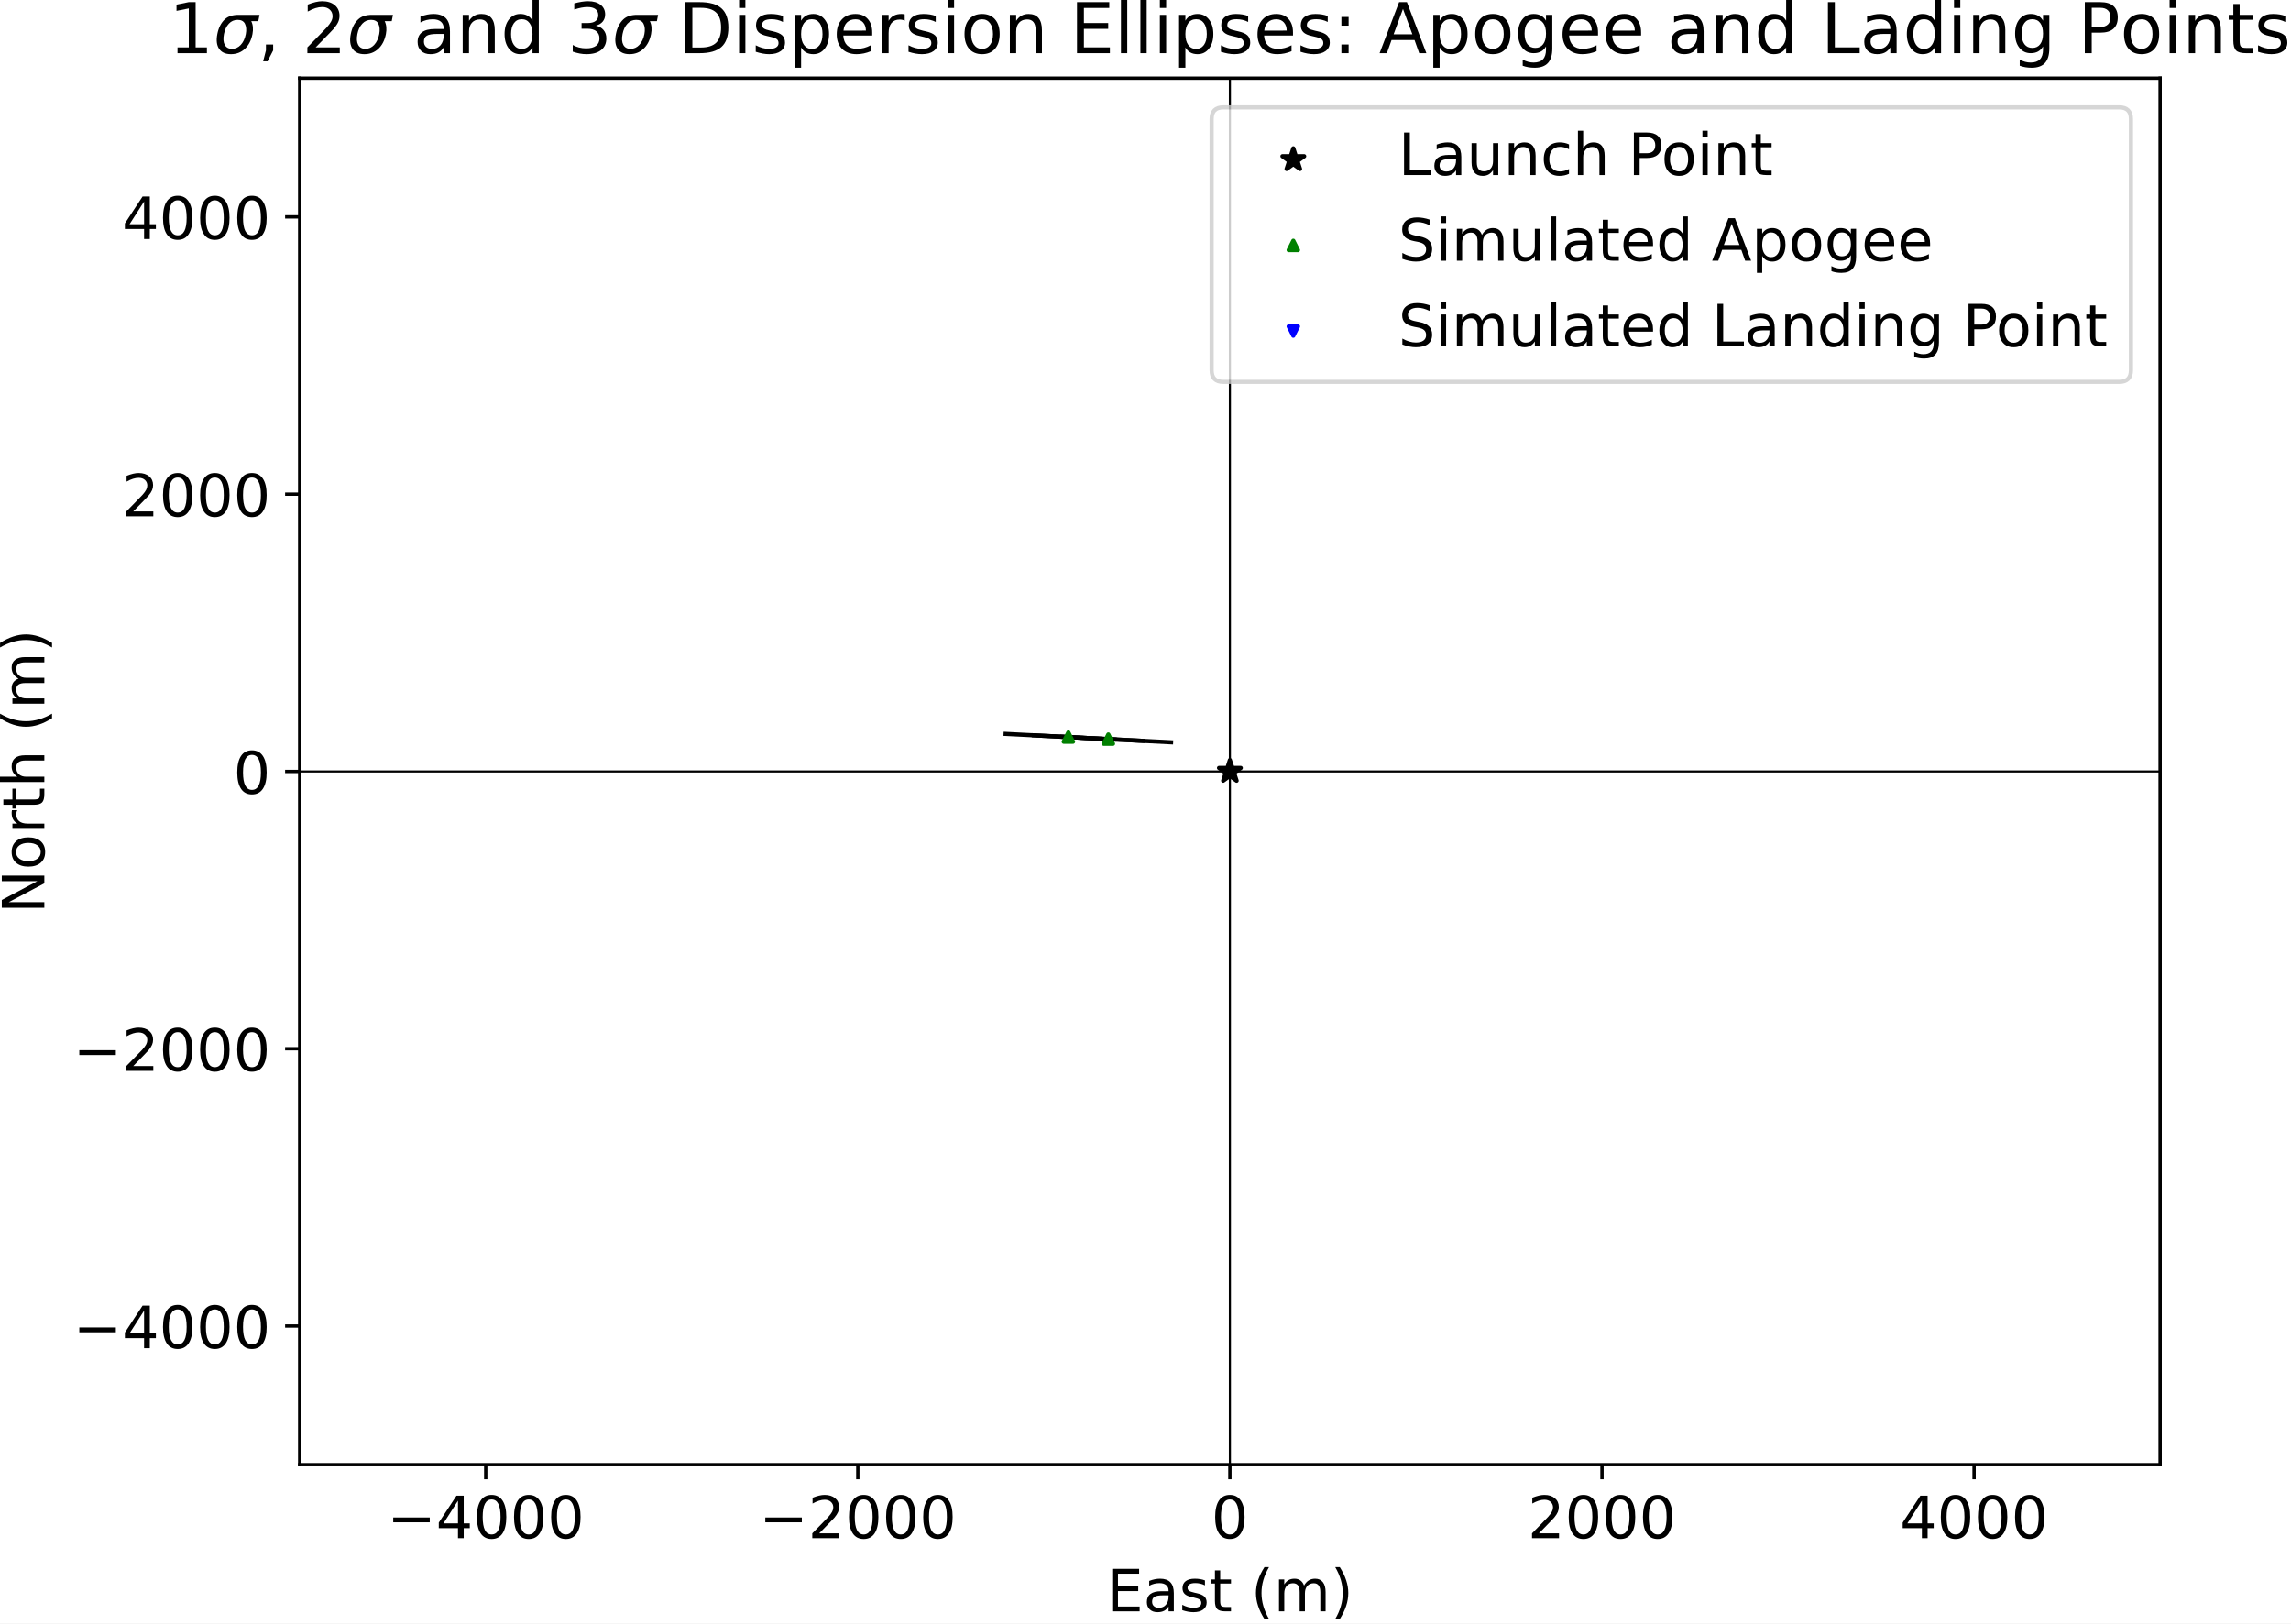
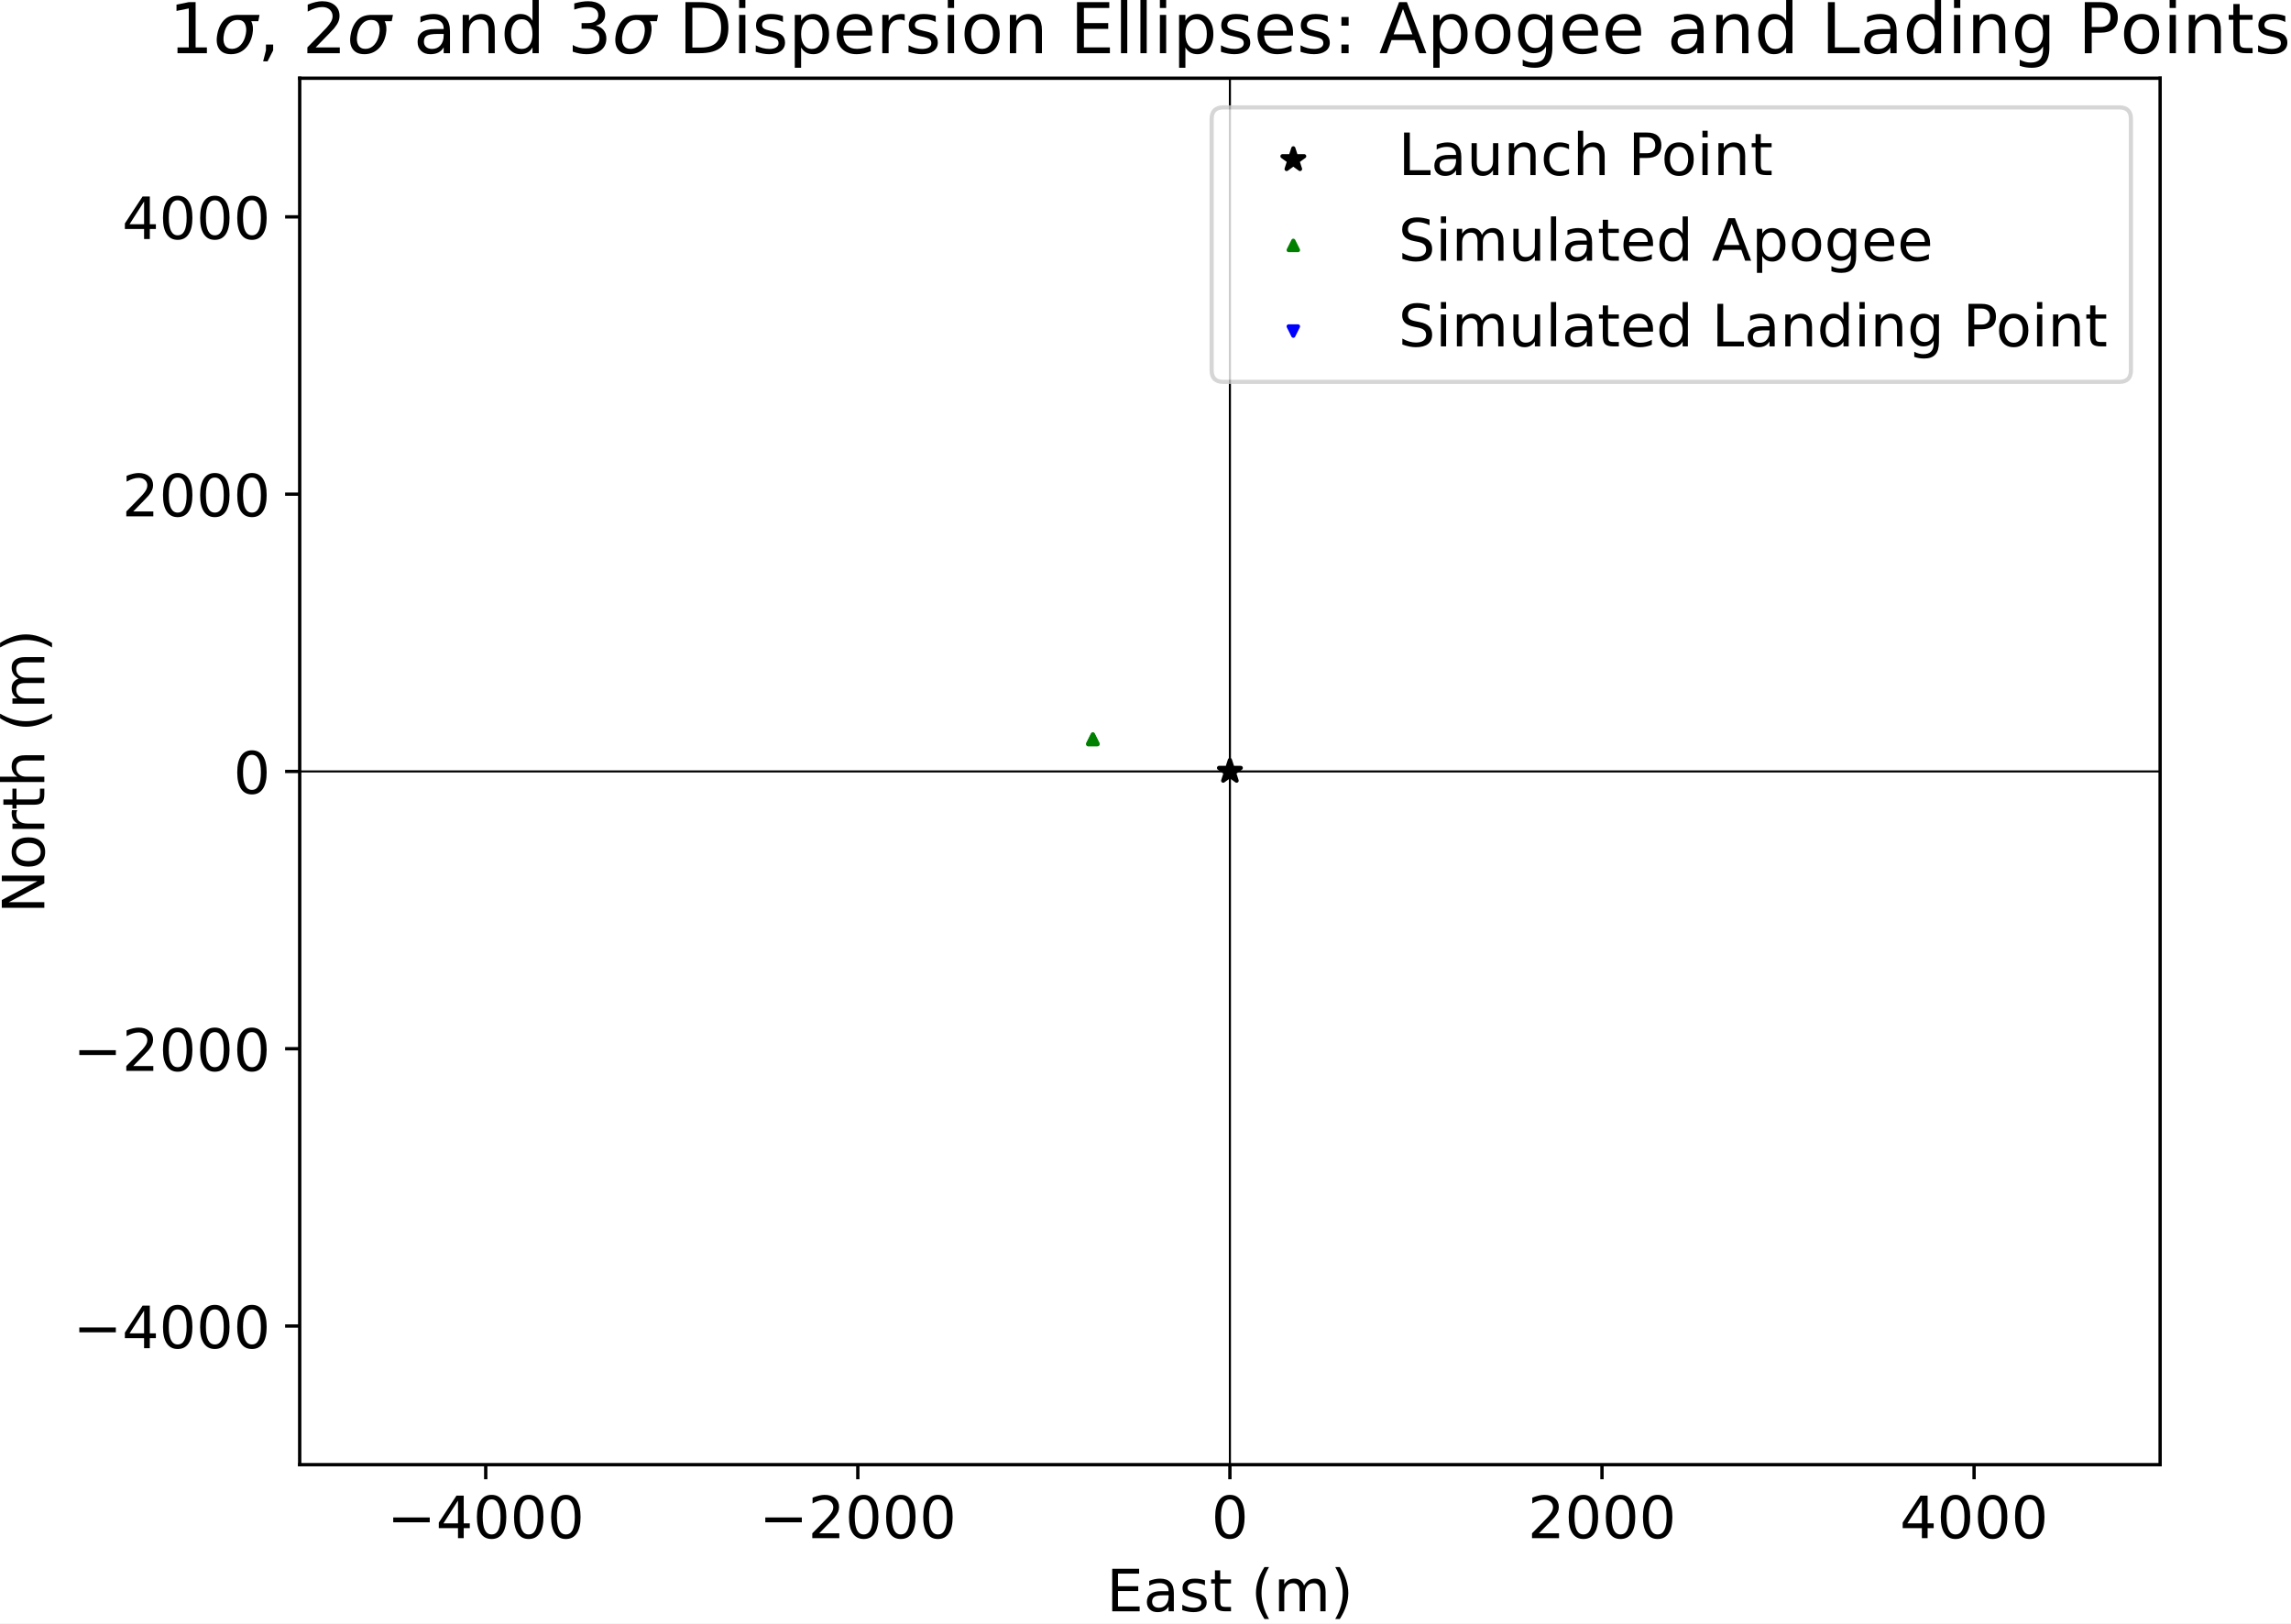
<svg xmlns="http://www.w3.org/2000/svg" xmlns:xlink="http://www.w3.org/1999/xlink" width="549.715pt" height="389.507pt" viewBox="0 0 549.715 389.507" version="1.1">
  <defs>
    <style type="text/css">*{stroke-linejoin: round; stroke-linecap: butt}</style>
  </defs>
  <g id="figure_1">
    <g id="patch_1">
      <path d="M 0 389.507  L 549.715 389.507  L 549.715 0  L 0 0  z " style="fill: #ffffff" />
    </g>
    <g id="axes_1">
      <g id="patch_2">
        <path d="M 71.911 351.408  L 518.311 351.408  L 518.311 18.768  L 71.911 18.768  z " style="fill: #ffffff" />
      </g>
      <g id="patch_3">
-         <path d="M 885.578 -58.067  C 873.865 -52.751 862.632 -47.653 854.35 -43.895  C 846.068 -40.136 841.415 -38.024 841.415 -38.024  C 841.415 -38.024 846.068 -40.136 854.35 -43.895  C 862.632 -47.653 873.865 -52.751 885.578 -58.067  C 897.29 -63.382 908.524 -68.48 916.805 -72.239  C 925.087 -75.997 929.74 -78.109 929.74 -78.109  C 929.74 -78.109 925.087 -75.997 916.805 -72.239  C 908.524 -68.48 897.29 -63.382 885.578 -58.067  z " clip-path="url(#p5a6b706ead)" style="fill: #0000ff; fill-opacity: 0.2; stroke: #000000; stroke-linejoin: miter" />
+         <path d="M 888.972 -57.546  C 887.61 -56.912 886.304 -56.304 885.341 -55.856  C 884.378 -55.407 883.837 -55.156 883.837 -55.156  C 883.837 -55.156 884.378 -55.407 885.341 -55.856  C 886.304 -56.304 887.61 -56.912 888.972 -57.546  C 890.334 -58.18 891.641 -58.789 892.604 -59.237  C 893.567 -59.685 894.108 -59.937 894.108 -59.937  C 894.108 -59.937 893.567 -59.685 892.604 -59.237  C 891.641 -58.789 890.334 -58.18 888.972 -57.546  z " clip-path="url(#p9c986aefa8)" style="fill: #0000ff; fill-opacity: 0.2; stroke: #000000; stroke-linejoin: miter" />
      </g>
      <g id="patch_4">
-         <path d="M 885.578 -58.067  C 862.153 -47.436 839.686 -37.24 823.122 -29.723  C 806.559 -22.206 797.252 -17.982 797.252 -17.982  C 797.252 -17.982 806.559 -22.206 823.122 -29.723  C 839.686 -37.24 862.153 -47.436 885.578 -58.067  C 909.002 -68.697 931.47 -78.894 948.033 -86.41  C 964.596 -93.927 973.903 -98.151 973.903 -98.151  C 973.903 -98.151 964.596 -93.927 948.033 -86.41  C 931.47 -78.894 909.002 -68.697 885.578 -58.067  z " clip-path="url(#p5a6b706ead)" style="fill: #0000ff; fill-opacity: 0.2; stroke: #000000; stroke-linejoin: miter" />
+         <path d="M 888.972 -57.546  C 886.248 -56.278 883.635 -55.062 881.709 -54.165  C 879.783 -53.269 878.701 -52.765 878.701 -52.765  C 878.701 -52.765 879.783 -53.269 881.709 -54.165  C 883.635 -55.062 886.248 -56.278 888.972 -57.546  C 891.696 -58.814 894.309 -60.031 896.235 -60.927  C 898.161 -61.824 899.243 -62.328 899.243 -62.328  C 899.243 -62.328 898.161 -61.824 896.235 -60.927  C 894.309 -60.031 891.696 -58.814 888.972 -57.546  z " clip-path="url(#p9c986aefa8)" style="fill: #0000ff; fill-opacity: 0.2; stroke: #000000; stroke-linejoin: miter" />
      </g>
      <g id="patch_5">
-         <path d="M 885.578 -58.067  C 850.441 -42.121 816.74 -26.826 791.894 -15.551  C 767.049 -4.275 753.09 2.06 753.09 2.06  C 753.09 2.06 767.049 -4.275 791.894 -15.551  C 816.74 -26.826 850.441 -42.121 885.578 -58.067  C 920.714 -74.012 954.416 -89.307 979.261 -100.582  C 1004.106 -111.858 1018.065 -118.193 1018.065 -118.193  C 1018.065 -118.193 1004.106 -111.858 979.261 -100.582  C 954.416 -89.307 920.714 -74.012 885.578 -58.067  z " clip-path="url(#p5a6b706ead)" style="fill: #0000ff; fill-opacity: 0.2; stroke: #000000; stroke-linejoin: miter" />
+         <path d="M 888.972 -57.546  C 884.886 -55.644 880.967 -53.82 878.078 -52.475  C 875.189 -51.13 873.565 -50.374 873.565 -50.374  C 873.565 -50.374 875.189 -51.13 878.078 -52.475  C 880.967 -53.82 884.886 -55.644 888.972 -57.546  C 893.058 -59.449 896.977 -61.273 899.866 -62.618  C 902.756 -63.963 904.379 -64.719 904.379 -64.719  C 904.379 -64.719 902.756 -63.963 899.866 -62.618  C 896.977 -61.273 893.058 -59.449 888.972 -57.546  z " clip-path="url(#p9c986aefa8)" style="fill: #0000ff; fill-opacity: 0.2; stroke: #000000; stroke-linejoin: miter" />
      </g>
      <g id="patch_6">
-         <path d="M 261.148 177.081  C 259.35 176.99 257.625 176.902 256.353 176.838  C 255.081 176.773 254.366 176.737 254.366 176.737  C 254.366 176.737 255.081 176.773 256.353 176.838  C 257.625 176.902 259.35 176.99 261.148 177.081  C 262.947 177.172 264.672 177.26 265.944 177.324  C 267.215 177.389 267.93 177.425 267.93 177.425  C 267.93 177.425 267.215 177.389 265.944 177.324  C 264.672 177.26 262.947 177.172 261.148 177.081  z " clip-path="url(#p5a6b706ead)" style="fill: #00ff00; fill-opacity: 0.2; stroke: #000000; stroke-linejoin: miter" />
+         <path d="M 0 -1  z " clip-path="url(#p9c986aefa8)" style="fill: #00ff00; fill-opacity: 0.2; stroke: #000000; stroke-linejoin: miter" />
      </g>
      <g id="patch_7">
-         <path d="M 261.148 177.081  C 257.551 176.899 254.101 176.724 251.557 176.595  C 249.014 176.466 247.585 176.393 247.585 176.393  C 247.585 176.393 249.014 176.466 251.557 176.595  C 254.101 176.724 257.551 176.899 261.148 177.081  C 264.745 177.263 268.196 177.438 270.739 177.567  C 273.283 177.696 274.712 177.769 274.712 177.769  C 274.712 177.769 273.283 177.696 270.739 177.567  C 268.196 177.438 264.745 177.263 261.148 177.081  z " clip-path="url(#p5a6b706ead)" style="fill: #00ff00; fill-opacity: 0.2; stroke: #000000; stroke-linejoin: miter" />
+         <path d="M 0 -1  z " clip-path="url(#p9c986aefa8)" style="fill: #00ff00; fill-opacity: 0.2; stroke: #000000; stroke-linejoin: miter" />
      </g>
      <g id="patch_8">
-         <path d="M 261.148 177.081  C 255.753 176.807 250.577 176.545 246.762 176.351  C 242.947 176.158 240.803 176.049 240.803 176.049  C 240.803 176.049 242.947 176.158 246.762 176.351  C 250.577 176.545 255.753 176.807 261.148 177.081  C 266.544 177.354 271.719 177.617 275.535 177.81  C 279.35 178.004 281.494 178.112 281.494 178.112  C 281.494 178.112 279.35 178.004 275.535 177.81  C 271.719 177.617 266.544 177.354 261.148 177.081  z " clip-path="url(#p5a6b706ead)" style="fill: #00ff00; fill-opacity: 0.2; stroke: #000000; stroke-linejoin: miter" />
+         <path d="M 0 -1  z " clip-path="url(#p9c986aefa8)" style="fill: #00ff00; fill-opacity: 0.2; stroke: #000000; stroke-linejoin: miter" />
      </g>
      <g id="PathCollection_1">
        <defs>
-           <path id="m95b5b8207c" d="M 0 -2.739  L -0.615 -0.846  L -2.605 -0.846  L -0.995 0.323  L -1.61 2.216  L -0 1.046  L 1.61 2.216  L 0.995 0.323  L 2.605 -0.846  L 0.615 -0.846  z " style="stroke: #000000" />
+           <path id="m94e072973d" d="M 0 -2.739  L -0.615 -0.846  L -2.605 -0.846  L -0.995 0.323  L -1.61 2.216  L -0 1.046  L 1.61 2.216  L 0.995 0.323  L 2.605 -0.846  L 0.615 -0.846  z " style="stroke: #000000" />
        </defs>
-         <g clip-path="url(#p5a6b706ead)">
-           <use xlink:href="#m95b5b8207c" x="295.111" y="185.088" style="stroke: #000000" />
+         <g clip-path="url(#p9c986aefa8)">
+           <use xlink:href="#m94e072973d" x="295.111" y="185.088" style="stroke: #000000" />
        </g>
      </g>
      <g id="PathCollection_2">
        <defs>
-           <path id="m662e55d5c6" d="M 0 -1.118  L -1.118 1.118  L 1.118 1.118  z " style="stroke: #008000" />
+           <path id="m17cff5692c" d="M 0 -1.118  L -1.118 1.118  L 1.118 1.118  z " style="stroke: #008000" />
        </defs>
-         <g clip-path="url(#p5a6b706ead)">
-           <use xlink:href="#m662e55d5c6" x="256.353" y="176.838" style="fill: #008000; stroke: #008000" />
-           <use xlink:href="#m662e55d5c6" x="265.944" y="177.324" style="fill: #008000; stroke: #008000" />
+         <g clip-path="url(#p9c986aefa8)">
+           <use xlink:href="#m17cff5692c" x="262.227" y="177.297" style="fill: #008000; stroke: #008000" />
+           <use xlink:href="#m17cff5692c" x="262.224" y="177.454" style="fill: #008000; stroke: #008000" />
        </g>
      </g>
      <g id="PathCollection_3">
        <defs>
-           <path id="m535698ed3b" d="M -0 1.118  L 1.118 -1.118  L -1.118 -1.118  z " style="stroke: #0000ff" />
+           <path id="mdba42385cf" d="M -0 1.118  L 1.118 -1.118  L -1.118 -1.118  z " style="stroke: #0000ff" />
        </defs>
-         <g clip-path="url(#p5a6b706ead)" />
+         <g clip-path="url(#p9c986aefa8)" />
      </g>
      <g id="matplotlib.axis_1">
        <g id="xtick_1">
          <g id="line2d_1">
            <defs>
-               <path id="m78800611db" d="M 0 0  L 0 3.5  " style="stroke: #000000; stroke-width: 0.8" />
-             </defs>
-             <g>
-               <use xlink:href="#m78800611db" x="116.551" y="351.408" style="stroke: #000000; stroke-width: 0.8" />
+               <path id="me09df2a23f" d="M 0 0  L 0 3.5  " style="stroke: #000000; stroke-width: 0.8" />
+             </defs>
+             <g>
+               <use xlink:href="#me09df2a23f" x="116.551" y="351.408" style="stroke: #000000; stroke-width: 0.8" />
            </g>
          </g>
          <g id="text_1">
            <g transform="translate(92.87016 369.0458) scale(0.14 -0.14)">
              <defs>
                <path id="DejaVuSans-2212" d="M 678 2272  L 4684 2272  L 4684 1741  L 678 1741  L 678 2272  z " transform="scale(0.015625)" />
                <path id="DejaVuSans-34" d="M 2419 4116  L 825 1625  L 2419 1625  L 2419 4116  z M 2253 4666  L 3047 4666  L 3047 1625  L 3713 1625  L 3713 1100  L 3047 1100  L 3047 0  L 2419 0  L 2419 1100  L 313 1100  L 313 1709  L 2253 4666  z " transform="scale(0.015625)" />
                <path id="DejaVuSans-30" d="M 2034 4250  Q 1547 4250 1301 3770  Q 1056 3291 1056 2328  Q 1056 1369 1301 889  Q 1547 409 2034 409  Q 2525 409 2770 889  Q 3016 1369 3016 2328  Q 3016 3291 2770 3770  Q 2525 4250 2034 4250  z M 2034 4750  Q 2819 4750 3233 4129  Q 3647 3509 3647 2328  Q 3647 1150 3233 529  Q 2819 -91 2034 -91  Q 1250 -91 836 529  Q 422 1150 422 2328  Q 422 3509 836 4129  Q 1250 4750 2034 4750  z " transform="scale(0.015625)" />
              </defs>
              <use xlink:href="#DejaVuSans-2212" />
              <use xlink:href="#DejaVuSans-34" x="83.789" />
              <use xlink:href="#DejaVuSans-30" x="147.412" />
              <use xlink:href="#DejaVuSans-30" x="211.035" />
              <use xlink:href="#DejaVuSans-30" x="274.658" />
            </g>
          </g>
        </g>
        <g id="xtick_2">
          <g id="line2d_2">
            <g>
-               <use xlink:href="#m78800611db" x="205.831" y="351.408" style="stroke: #000000; stroke-width: 0.8" />
+               <use xlink:href="#me09df2a23f" x="205.831" y="351.408" style="stroke: #000000; stroke-width: 0.8" />
            </g>
          </g>
          <g id="text_2">
            <g transform="translate(182.1502 369.0458) scale(0.14 -0.14)">
              <defs>
                <path id="DejaVuSans-32" d="M 1228 531  L 3431 531  L 3431 0  L 469 0  L 469 531  Q 828 903 1448 1529  Q 2069 2156 2228 2338  Q 2531 2678 2651 2914  Q 2772 3150 2772 3378  Q 2772 3750 2511 3984  Q 2250 4219 1831 4219  Q 1534 4219 1204 4116  Q 875 4013 500 3803  L 500 4441  Q 881 4594 1212 4672  Q 1544 4750 1819 4750  Q 2544 4750 2975 4387  Q 3406 4025 3406 3419  Q 3406 3131 3298 2873  Q 3191 2616 2906 2266  Q 2828 2175 2409 1742  Q 1991 1309 1228 531  z " transform="scale(0.015625)" />
              </defs>
              <use xlink:href="#DejaVuSans-2212" />
              <use xlink:href="#DejaVuSans-32" x="83.789" />
              <use xlink:href="#DejaVuSans-30" x="147.412" />
              <use xlink:href="#DejaVuSans-30" x="211.035" />
              <use xlink:href="#DejaVuSans-30" x="274.658" />
            </g>
          </g>
        </g>
        <g id="xtick_3">
          <g id="line2d_3">
            <g>
-               <use xlink:href="#m78800611db" x="295.111" y="351.408" style="stroke: #000000; stroke-width: 0.8" />
+               <use xlink:href="#me09df2a23f" x="295.111" y="351.408" style="stroke: #000000; stroke-width: 0.8" />
            </g>
          </g>
          <g id="text_3">
            <g transform="translate(290.6572 369.0458) scale(0.14 -0.14)">
              <use xlink:href="#DejaVuSans-30" />
            </g>
          </g>
        </g>
        <g id="xtick_4">
          <g id="line2d_4">
            <g>
-               <use xlink:href="#m78800611db" x="384.391" y="351.408" style="stroke: #000000; stroke-width: 0.8" />
+               <use xlink:href="#me09df2a23f" x="384.391" y="351.408" style="stroke: #000000; stroke-width: 0.8" />
            </g>
          </g>
          <g id="text_4">
            <g transform="translate(366.5759 369.0458) scale(0.14 -0.14)">
              <use xlink:href="#DejaVuSans-32" />
              <use xlink:href="#DejaVuSans-30" x="63.623" />
              <use xlink:href="#DejaVuSans-30" x="127.246" />
              <use xlink:href="#DejaVuSans-30" x="190.869" />
            </g>
          </g>
        </g>
        <g id="xtick_5">
          <g id="line2d_5">
            <g>
-               <use xlink:href="#m78800611db" x="473.671" y="351.408" style="stroke: #000000; stroke-width: 0.8" />
+               <use xlink:href="#me09df2a23f" x="473.671" y="351.408" style="stroke: #000000; stroke-width: 0.8" />
            </g>
          </g>
          <g id="text_5">
            <g transform="translate(455.8559 369.0458) scale(0.14 -0.14)">
              <use xlink:href="#DejaVuSans-34" />
              <use xlink:href="#DejaVuSans-30" x="63.623" />
              <use xlink:href="#DejaVuSans-30" x="127.246" />
              <use xlink:href="#DejaVuSans-30" x="190.869" />
            </g>
          </g>
        </g>
        <g id="text_6">
          <g transform="translate(265.502 386.5952) scale(0.14 -0.14)">
            <defs>
              <path id="DejaVuSans-45" d="M 628 4666  L 3578 4666  L 3578 4134  L 1259 4134  L 1259 2753  L 3481 2753  L 3481 2222  L 1259 2222  L 1259 531  L 3634 531  L 3634 0  L 628 0  L 628 4666  z " transform="scale(0.015625)" />
              <path id="DejaVuSans-61" d="M 2194 1759  Q 1497 1759 1228 1600  Q 959 1441 959 1056  Q 959 750 1161 570  Q 1363 391 1709 391  Q 2188 391 2477 730  Q 2766 1069 2766 1631  L 2766 1759  L 2194 1759  z M 3341 1997  L 3341 0  L 2766 0  L 2766 531  Q 2569 213 2275 61  Q 1981 -91 1556 -91  Q 1019 -91 701 211  Q 384 513 384 1019  Q 384 1609 779 1909  Q 1175 2209 1959 2209  L 2766 2209  L 2766 2266  Q 2766 2663 2505 2880  Q 2244 3097 1772 3097  Q 1472 3097 1187 3025  Q 903 2953 641 2809  L 641 3341  Q 956 3463 1253 3523  Q 1550 3584 1831 3584  Q 2591 3584 2966 3190  Q 3341 2797 3341 1997  z " transform="scale(0.015625)" />
              <path id="DejaVuSans-73" d="M 2834 3397  L 2834 2853  Q 2591 2978 2328 3040  Q 2066 3103 1784 3103  Q 1356 3103 1142 2972  Q 928 2841 928 2578  Q 928 2378 1081 2264  Q 1234 2150 1697 2047  L 1894 2003  Q 2506 1872 2764 1633  Q 3022 1394 3022 966  Q 3022 478 2636 193  Q 2250 -91 1575 -91  Q 1294 -91 989 -36  Q 684 19 347 128  L 347 722  Q 666 556 975 473  Q 1284 391 1588 391  Q 1994 391 2212 530  Q 2431 669 2431 922  Q 2431 1156 2273 1281  Q 2116 1406 1581 1522  L 1381 1569  Q 847 1681 609 1914  Q 372 2147 372 2553  Q 372 3047 722 3315  Q 1072 3584 1716 3584  Q 2034 3584 2315 3537  Q 2597 3491 2834 3397  z " transform="scale(0.015625)" />
              <path id="DejaVuSans-74" d="M 1172 4494  L 1172 3500  L 2356 3500  L 2356 3053  L 1172 3053  L 1172 1153  Q 1172 725 1289 603  Q 1406 481 1766 481  L 2356 481  L 2356 0  L 1766 0  Q 1100 0 847 248  Q 594 497 594 1153  L 594 3053  L 172 3053  L 172 3500  L 594 3500  L 594 4494  L 1172 4494  z " transform="scale(0.015625)" />
              <path id="DejaVuSans-20" transform="scale(0.015625)" />
              <path id="DejaVuSans-28" d="M 1984 4856  Q 1566 4138 1362 3434  Q 1159 2731 1159 2009  Q 1159 1288 1364 580  Q 1569 -128 1984 -844  L 1484 -844  Q 1016 -109 783 600  Q 550 1309 550 2009  Q 550 2706 781 3412  Q 1013 4119 1484 4856  L 1984 4856  z " transform="scale(0.015625)" />
              <path id="DejaVuSans-6d" d="M 3328 2828  Q 3544 3216 3844 3400  Q 4144 3584 4550 3584  Q 5097 3584 5394 3201  Q 5691 2819 5691 2113  L 5691 0  L 5113 0  L 5113 2094  Q 5113 2597 4934 2840  Q 4756 3084 4391 3084  Q 3944 3084 3684 2787  Q 3425 2491 3425 1978  L 3425 0  L 2847 0  L 2847 2094  Q 2847 2600 2669 2842  Q 2491 3084 2119 3084  Q 1678 3084 1418 2786  Q 1159 2488 1159 1978  L 1159 0  L 581 0  L 581 3500  L 1159 3500  L 1159 2956  Q 1356 3278 1631 3431  Q 1906 3584 2284 3584  Q 2666 3584 2933 3390  Q 3200 3197 3328 2828  z " transform="scale(0.015625)" />
              <path id="DejaVuSans-29" d="M 513 4856  L 1013 4856  Q 1481 4119 1714 3412  Q 1947 2706 1947 2009  Q 1947 1309 1714 600  Q 1481 -109 1013 -844  L 513 -844  Q 928 -128 1133 580  Q 1338 1288 1338 2009  Q 1338 2731 1133 3434  Q 928 4138 513 4856  z " transform="scale(0.015625)" />
            </defs>
            <use xlink:href="#DejaVuSans-45" />
            <use xlink:href="#DejaVuSans-61" x="63.184" />
            <use xlink:href="#DejaVuSans-73" x="124.463" />
            <use xlink:href="#DejaVuSans-74" x="176.562" />
            <use xlink:href="#DejaVuSans-20" x="215.771" />
            <use xlink:href="#DejaVuSans-28" x="247.559" />
            <use xlink:href="#DejaVuSans-6d" x="286.572" />
            <use xlink:href="#DejaVuSans-29" x="383.984" />
          </g>
        </g>
      </g>
      <g id="matplotlib.axis_2">
        <g id="ytick_1">
          <g id="line2d_6">
            <defs>
-               <path id="m13aac686f0" d="M 0 0  L -3.5 0  " style="stroke: #000000; stroke-width: 0.8" />
-             </defs>
-             <g>
-               <use xlink:href="#m13aac686f0" x="71.911" y="318.144" style="stroke: #000000; stroke-width: 0.8" />
+               <path id="m3280ec0d3d" d="M 0 0  L -3.5 0  " style="stroke: #000000; stroke-width: 0.8" />
+             </defs>
+             <g>
+               <use xlink:href="#m3280ec0d3d" x="71.911" y="318.144" style="stroke: #000000; stroke-width: 0.8" />
            </g>
          </g>
          <g id="text_7">
            <g transform="translate(17.54938 323.4629) scale(0.14 -0.14)">
              <use xlink:href="#DejaVuSans-2212" />
              <use xlink:href="#DejaVuSans-34" x="83.789" />
              <use xlink:href="#DejaVuSans-30" x="147.412" />
              <use xlink:href="#DejaVuSans-30" x="211.035" />
              <use xlink:href="#DejaVuSans-30" x="274.658" />
            </g>
          </g>
        </g>
        <g id="ytick_2">
          <g id="line2d_7">
            <g>
-               <use xlink:href="#m13aac686f0" x="71.911" y="251.616" style="stroke: #000000; stroke-width: 0.8" />
+               <use xlink:href="#m3280ec0d3d" x="71.911" y="251.616" style="stroke: #000000; stroke-width: 0.8" />
            </g>
          </g>
          <g id="text_8">
            <g transform="translate(17.54938 256.9349) scale(0.14 -0.14)">
              <use xlink:href="#DejaVuSans-2212" />
              <use xlink:href="#DejaVuSans-32" x="83.789" />
              <use xlink:href="#DejaVuSans-30" x="147.412" />
              <use xlink:href="#DejaVuSans-30" x="211.035" />
              <use xlink:href="#DejaVuSans-30" x="274.658" />
            </g>
          </g>
        </g>
        <g id="ytick_3">
          <g id="line2d_8">
            <g>
-               <use xlink:href="#m13aac686f0" x="71.911" y="185.088" style="stroke: #000000; stroke-width: 0.8" />
+               <use xlink:href="#m3280ec0d3d" x="71.911" y="185.088" style="stroke: #000000; stroke-width: 0.8" />
            </g>
          </g>
          <g id="text_9">
            <g transform="translate(56.00344 190.4069) scale(0.14 -0.14)">
              <use xlink:href="#DejaVuSans-30" />
            </g>
          </g>
        </g>
        <g id="ytick_4">
          <g id="line2d_9">
            <g>
-               <use xlink:href="#m13aac686f0" x="71.911" y="118.56" style="stroke: #000000; stroke-width: 0.8" />
+               <use xlink:href="#m3280ec0d3d" x="71.911" y="118.56" style="stroke: #000000; stroke-width: 0.8" />
            </g>
          </g>
          <g id="text_10">
            <g transform="translate(29.28094 123.8789) scale(0.14 -0.14)">
              <use xlink:href="#DejaVuSans-32" />
              <use xlink:href="#DejaVuSans-30" x="63.623" />
              <use xlink:href="#DejaVuSans-30" x="127.246" />
              <use xlink:href="#DejaVuSans-30" x="190.869" />
            </g>
          </g>
        </g>
        <g id="ytick_5">
          <g id="line2d_10">
            <g>
-               <use xlink:href="#m13aac686f0" x="71.911" y="52.032" style="stroke: #000000; stroke-width: 0.8" />
+               <use xlink:href="#m3280ec0d3d" x="71.911" y="52.032" style="stroke: #000000; stroke-width: 0.8" />
            </g>
          </g>
          <g id="text_11">
            <g transform="translate(29.28094 57.35091) scale(0.14 -0.14)">
              <use xlink:href="#DejaVuSans-34" />
              <use xlink:href="#DejaVuSans-30" x="63.623" />
              <use xlink:href="#DejaVuSans-30" x="127.246" />
              <use xlink:href="#DejaVuSans-30" x="190.869" />
            </g>
          </g>
        </g>
        <g id="text_12">
          <g transform="translate(10.63781 219.1714) rotate(-90) scale(0.14 -0.14)">
            <defs>
              <path id="DejaVuSans-4e" d="M 628 4666  L 1478 4666  L 3547 763  L 3547 4666  L 4159 4666  L 4159 0  L 3309 0  L 1241 3903  L 1241 0  L 628 0  L 628 4666  z " transform="scale(0.015625)" />
              <path id="DejaVuSans-6f" d="M 1959 3097  Q 1497 3097 1228 2736  Q 959 2375 959 1747  Q 959 1119 1226 758  Q 1494 397 1959 397  Q 2419 397 2687 759  Q 2956 1122 2956 1747  Q 2956 2369 2687 2733  Q 2419 3097 1959 3097  z M 1959 3584  Q 2709 3584 3137 3096  Q 3566 2609 3566 1747  Q 3566 888 3137 398  Q 2709 -91 1959 -91  Q 1206 -91 779 398  Q 353 888 353 1747  Q 353 2609 779 3096  Q 1206 3584 1959 3584  z " transform="scale(0.015625)" />
              <path id="DejaVuSans-72" d="M 2631 2963  Q 2534 3019 2420 3045  Q 2306 3072 2169 3072  Q 1681 3072 1420 2755  Q 1159 2438 1159 1844  L 1159 0  L 581 0  L 581 3500  L 1159 3500  L 1159 2956  Q 1341 3275 1631 3429  Q 1922 3584 2338 3584  Q 2397 3584 2469 3576  Q 2541 3569 2628 3553  L 2631 2963  z " transform="scale(0.015625)" />
              <path id="DejaVuSans-68" d="M 3513 2113  L 3513 0  L 2938 0  L 2938 2094  Q 2938 2591 2744 2837  Q 2550 3084 2163 3084  Q 1697 3084 1428 2787  Q 1159 2491 1159 1978  L 1159 0  L 581 0  L 581 4863  L 1159 4863  L 1159 2956  Q 1366 3272 1645 3428  Q 1925 3584 2291 3584  Q 2894 3584 3203 3211  Q 3513 2838 3513 2113  z " transform="scale(0.015625)" />
            </defs>
            <use xlink:href="#DejaVuSans-4e" />
            <use xlink:href="#DejaVuSans-6f" x="74.805" />
            <use xlink:href="#DejaVuSans-72" x="135.986" />
            <use xlink:href="#DejaVuSans-74" x="177.1" />
            <use xlink:href="#DejaVuSans-68" x="216.309" />
            <use xlink:href="#DejaVuSans-20" x="279.688" />
            <use xlink:href="#DejaVuSans-28" x="311.475" />
            <use xlink:href="#DejaVuSans-6d" x="350.488" />
            <use xlink:href="#DejaVuSans-29" x="447.9" />
          </g>
        </g>
      </g>
      <g id="line2d_11">
-         <path d="M 71.911 185.088  L 518.311 185.088  " clip-path="url(#p5a6b706ead)" style="fill: none; stroke: #000000; stroke-width: 0.5; stroke-linecap: square" />
+         <path d="M 71.911 185.088  L 518.311 185.088  " clip-path="url(#p9c986aefa8)" style="fill: none; stroke: #000000; stroke-width: 0.5; stroke-linecap: square" />
      </g>
      <g id="line2d_12">
-         <path d="M 295.111 351.408  L 295.111 18.768  " clip-path="url(#p5a6b706ead)" style="fill: none; stroke: #000000; stroke-width: 0.5; stroke-linecap: square" />
+         <path d="M 295.111 351.408  L 295.111 18.768  " clip-path="url(#p9c986aefa8)" style="fill: none; stroke: #000000; stroke-width: 0.5; stroke-linecap: square" />
      </g>
      <g id="patch_9">
        <path d="M 71.911 351.408  L 71.911 18.768  " style="fill: none; stroke: #000000; stroke-width: 0.8; stroke-linejoin: miter; stroke-linecap: square" />
      </g>
      <g id="patch_10">
        <path d="M 518.311 351.408  L 518.311 18.768  " style="fill: none; stroke: #000000; stroke-width: 0.8; stroke-linejoin: miter; stroke-linecap: square" />
      </g>
      <g id="patch_11">
        <path d="M 71.911 351.408  L 518.311 351.408  " style="fill: none; stroke: #000000; stroke-width: 0.8; stroke-linejoin: miter; stroke-linecap: square" />
      </g>
      <g id="patch_12">
        <path d="M 71.911 18.768  L 518.311 18.768  " style="fill: none; stroke: #000000; stroke-width: 0.8; stroke-linejoin: miter; stroke-linecap: square" />
      </g>
      <g id="text_13">
        <g transform="translate(40.50694 12.768) scale(0.168 -0.168)">
          <defs>
            <path id="DejaVuSans-31" d="M 794 531  L 1825 531  L 1825 4091  L 703 3866  L 703 4441  L 1819 4666  L 2450 4666  L 2450 531  L 3481 531  L 3481 0  L 794 0  L 794 531  z " transform="scale(0.015625)" />
            <path id="DejaVuSans-Oblique-3c3" d="M 2219 3044  Q 1744 3044 1422 2700  Q 1081 2341 969 1747  Q 844 1119 1044 756  Q 1241 397 1706 397  Q 2166 397 2503 759  Q 2844 1122 2966 1747  Q 3075 2319 2881 2700  Q 2700 3044 2219 3044  z M 2309 3503  L 4219 3500  L 4106 2925  L 3463 2925  Q 3706 2438 3575 1747  Q 3406 888 2884 400  Q 2359 -91 1609 -91  Q 856 -91 525 400  Q 194 888 363 1747  Q 528 2609 1050 3097  Q 1484 3503 2309 3503  z " transform="scale(0.015625)" />
            <path id="DejaVuSans-2c" d="M 750 794  L 1409 794  L 1409 256  L 897 -744  L 494 -744  L 750 256  L 750 794  z " transform="scale(0.015625)" />
            <path id="DejaVuSans-6e" d="M 3513 2113  L 3513 0  L 2938 0  L 2938 2094  Q 2938 2591 2744 2837  Q 2550 3084 2163 3084  Q 1697 3084 1428 2787  Q 1159 2491 1159 1978  L 1159 0  L 581 0  L 581 3500  L 1159 3500  L 1159 2956  Q 1366 3272 1645 3428  Q 1925 3584 2291 3584  Q 2894 3584 3203 3211  Q 3513 2838 3513 2113  z " transform="scale(0.015625)" />
            <path id="DejaVuSans-64" d="M 2906 2969  L 2906 4863  L 3481 4863  L 3481 0  L 2906 0  L 2906 525  Q 2725 213 2448 61  Q 2172 -91 1784 -91  Q 1150 -91 751 415  Q 353 922 353 1747  Q 353 2572 751 3078  Q 1150 3584 1784 3584  Q 2172 3584 2448 3432  Q 2725 3281 2906 2969  z M 947 1747  Q 947 1113 1208 752  Q 1469 391 1925 391  Q 2381 391 2643 752  Q 2906 1113 2906 1747  Q 2906 2381 2643 2742  Q 2381 3103 1925 3103  Q 1469 3103 1208 2742  Q 947 2381 947 1747  z " transform="scale(0.015625)" />
            <path id="DejaVuSans-33" d="M 2597 2516  Q 3050 2419 3304 2112  Q 3559 1806 3559 1356  Q 3559 666 3084 287  Q 2609 -91 1734 -91  Q 1441 -91 1130 -33  Q 819 25 488 141  L 488 750  Q 750 597 1062 519  Q 1375 441 1716 441  Q 2309 441 2620 675  Q 2931 909 2931 1356  Q 2931 1769 2642 2001  Q 2353 2234 1838 2234  L 1294 2234  L 1294 2753  L 1863 2753  Q 2328 2753 2575 2939  Q 2822 3125 2822 3475  Q 2822 3834 2567 4026  Q 2313 4219 1838 4219  Q 1578 4219 1281 4162  Q 984 4106 628 3988  L 628 4550  Q 988 4650 1302 4700  Q 1616 4750 1894 4750  Q 2613 4750 3031 4423  Q 3450 4097 3450 3541  Q 3450 3153 3228 2886  Q 3006 2619 2597 2516  z " transform="scale(0.015625)" />
            <path id="DejaVuSans-44" d="M 1259 4147  L 1259 519  L 2022 519  Q 2988 519 3436 956  Q 3884 1394 3884 2338  Q 3884 3275 3436 3711  Q 2988 4147 2022 4147  L 1259 4147  z M 628 4666  L 1925 4666  Q 3281 4666 3915 4102  Q 4550 3538 4550 2338  Q 4550 1131 3912 565  Q 3275 0 1925 0  L 628 0  L 628 4666  z " transform="scale(0.015625)" />
            <path id="DejaVuSans-69" d="M 603 3500  L 1178 3500  L 1178 0  L 603 0  L 603 3500  z M 603 4863  L 1178 4863  L 1178 4134  L 603 4134  L 603 4863  z " transform="scale(0.015625)" />
            <path id="DejaVuSans-70" d="M 1159 525  L 1159 -1331  L 581 -1331  L 581 3500  L 1159 3500  L 1159 2969  Q 1341 3281 1617 3432  Q 1894 3584 2278 3584  Q 2916 3584 3314 3078  Q 3713 2572 3713 1747  Q 3713 922 3314 415  Q 2916 -91 2278 -91  Q 1894 -91 1617 61  Q 1341 213 1159 525  z M 3116 1747  Q 3116 2381 2855 2742  Q 2594 3103 2138 3103  Q 1681 3103 1420 2742  Q 1159 2381 1159 1747  Q 1159 1113 1420 752  Q 1681 391 2138 391  Q 2594 391 2855 752  Q 3116 1113 3116 1747  z " transform="scale(0.015625)" />
            <path id="DejaVuSans-65" d="M 3597 1894  L 3597 1613  L 953 1613  Q 991 1019 1311 708  Q 1631 397 2203 397  Q 2534 397 2845 478  Q 3156 559 3463 722  L 3463 178  Q 3153 47 2828 -22  Q 2503 -91 2169 -91  Q 1331 -91 842 396  Q 353 884 353 1716  Q 353 2575 817 3079  Q 1281 3584 2069 3584  Q 2775 3584 3186 3129  Q 3597 2675 3597 1894  z M 3022 2063  Q 3016 2534 2758 2815  Q 2500 3097 2075 3097  Q 1594 3097 1305 2825  Q 1016 2553 972 2059  L 3022 2063  z " transform="scale(0.015625)" />
            <path id="DejaVuSans-6c" d="M 603 4863  L 1178 4863  L 1178 0  L 603 0  L 603 4863  z " transform="scale(0.015625)" />
            <path id="DejaVuSans-3a" d="M 750 794  L 1409 794  L 1409 0  L 750 0  L 750 794  z M 750 3309  L 1409 3309  L 1409 2516  L 750 2516  L 750 3309  z " transform="scale(0.015625)" />
            <path id="DejaVuSans-41" d="M 2188 4044  L 1331 1722  L 3047 1722  L 2188 4044  z M 1831 4666  L 2547 4666  L 4325 0  L 3669 0  L 3244 1197  L 1141 1197  L 716 0  L 50 0  L 1831 4666  z " transform="scale(0.015625)" />
            <path id="DejaVuSans-67" d="M 2906 1791  Q 2906 2416 2648 2759  Q 2391 3103 1925 3103  Q 1463 3103 1205 2759  Q 947 2416 947 1791  Q 947 1169 1205 825  Q 1463 481 1925 481  Q 2391 481 2648 825  Q 2906 1169 2906 1791  z M 3481 434  Q 3481 -459 3084 -895  Q 2688 -1331 1869 -1331  Q 1566 -1331 1297 -1286  Q 1028 -1241 775 -1147  L 775 -588  Q 1028 -725 1275 -790  Q 1522 -856 1778 -856  Q 2344 -856 2625 -561  Q 2906 -266 2906 331  L 2906 616  Q 2728 306 2450 153  Q 2172 0 1784 0  Q 1141 0 747 490  Q 353 981 353 1791  Q 353 2603 747 3093  Q 1141 3584 1784 3584  Q 2172 3584 2450 3431  Q 2728 3278 2906 2969  L 2906 3500  L 3481 3500  L 3481 434  z " transform="scale(0.015625)" />
            <path id="DejaVuSans-4c" d="M 628 4666  L 1259 4666  L 1259 531  L 3531 531  L 3531 0  L 628 0  L 628 4666  z " transform="scale(0.015625)" />
            <path id="DejaVuSans-50" d="M 1259 4147  L 1259 2394  L 2053 2394  Q 2494 2394 2734 2622  Q 2975 2850 2975 3272  Q 2975 3691 2734 3919  Q 2494 4147 2053 4147  L 1259 4147  z M 628 4666  L 2053 4666  Q 2838 4666 3239 4311  Q 3641 3956 3641 3272  Q 3641 2581 3239 2228  Q 2838 1875 2053 1875  L 1259 1875  L 1259 0  L 628 0  L 628 4666  z " transform="scale(0.015625)" />
          </defs>
          <use xlink:href="#DejaVuSans-31" transform="translate(0 0.015625)" />
          <use xlink:href="#DejaVuSans-Oblique-3c3" transform="translate(63.62305 0.015625)" />
          <use xlink:href="#DejaVuSans-2c" transform="translate(127.002 0.015625)" />
          <use xlink:href="#DejaVuSans-20" transform="translate(158.7891 0.015625)" />
          <use xlink:href="#DejaVuSans-32" transform="translate(190.5762 0.015625)" />
          <use xlink:href="#DejaVuSans-Oblique-3c3" transform="translate(254.1992 0.015625)" />
          <use xlink:href="#DejaVuSans-20" transform="translate(317.5781 0.015625)" />
          <use xlink:href="#DejaVuSans-61" transform="translate(349.3652 0.015625)" />
          <use xlink:href="#DejaVuSans-6e" transform="translate(410.6445 0.015625)" />
          <use xlink:href="#DejaVuSans-64" transform="translate(474.0234 0.015625)" />
          <use xlink:href="#DejaVuSans-20" transform="translate(537.5 0.015625)" />
          <use xlink:href="#DejaVuSans-33" transform="translate(569.2871 0.015625)" />
          <use xlink:href="#DejaVuSans-Oblique-3c3" transform="translate(632.9102 0.015625)" />
          <use xlink:href="#DejaVuSans-20" transform="translate(696.2891 0.015625)" />
          <use xlink:href="#DejaVuSans-44" transform="translate(728.0762 0.015625)" />
          <use xlink:href="#DejaVuSans-69" transform="translate(805.0781 0.015625)" />
          <use xlink:href="#DejaVuSans-73" transform="translate(832.8613 0.015625)" />
          <use xlink:href="#DejaVuSans-70" transform="translate(884.9609 0.015625)" />
          <use xlink:href="#DejaVuSans-65" transform="translate(948.4375 0.015625)" />
          <use xlink:href="#DejaVuSans-72" transform="translate(1009.961 0.015625)" />
          <use xlink:href="#DejaVuSans-73" transform="translate(1051.074 0.015625)" />
          <use xlink:href="#DejaVuSans-69" transform="translate(1103.174 0.015625)" />
          <use xlink:href="#DejaVuSans-6f" transform="translate(1130.957 0.015625)" />
          <use xlink:href="#DejaVuSans-6e" transform="translate(1192.139 0.015625)" />
          <use xlink:href="#DejaVuSans-20" transform="translate(1255.518 0.015625)" />
          <use xlink:href="#DejaVuSans-45" transform="translate(1287.305 0.015625)" />
          <use xlink:href="#DejaVuSans-6c" transform="translate(1350.488 0.015625)" />
          <use xlink:href="#DejaVuSans-6c" transform="translate(1378.271 0.015625)" />
          <use xlink:href="#DejaVuSans-69" transform="translate(1406.055 0.015625)" />
          <use xlink:href="#DejaVuSans-70" transform="translate(1433.838 0.015625)" />
          <use xlink:href="#DejaVuSans-73" transform="translate(1497.314 0.015625)" />
          <use xlink:href="#DejaVuSans-65" transform="translate(1549.414 0.015625)" />
          <use xlink:href="#DejaVuSans-73" transform="translate(1610.938 0.015625)" />
          <use xlink:href="#DejaVuSans-3a" transform="translate(1663.037 0.015625)" />
          <use xlink:href="#DejaVuSans-20" transform="translate(1696.729 0.015625)" />
          <use xlink:href="#DejaVuSans-41" transform="translate(1728.516 0.015625)" />
          <use xlink:href="#DejaVuSans-70" transform="translate(1796.924 0.015625)" />
          <use xlink:href="#DejaVuSans-6f" transform="translate(1860.4 0.015625)" />
          <use xlink:href="#DejaVuSans-67" transform="translate(1921.582 0.015625)" />
          <use xlink:href="#DejaVuSans-65" transform="translate(1985.059 0.015625)" />
          <use xlink:href="#DejaVuSans-65" transform="translate(2046.582 0.015625)" />
          <use xlink:href="#DejaVuSans-20" transform="translate(2108.105 0.015625)" />
          <use xlink:href="#DejaVuSans-61" transform="translate(2139.893 0.015625)" />
          <use xlink:href="#DejaVuSans-6e" transform="translate(2201.172 0.015625)" />
          <use xlink:href="#DejaVuSans-64" transform="translate(2264.551 0.015625)" />
          <use xlink:href="#DejaVuSans-20" transform="translate(2328.027 0.015625)" />
          <use xlink:href="#DejaVuSans-4c" transform="translate(2359.814 0.015625)" />
          <use xlink:href="#DejaVuSans-61" transform="translate(2415.527 0.015625)" />
          <use xlink:href="#DejaVuSans-64" transform="translate(2476.807 0.015625)" />
          <use xlink:href="#DejaVuSans-69" transform="translate(2540.283 0.015625)" />
          <use xlink:href="#DejaVuSans-6e" transform="translate(2568.066 0.015625)" />
          <use xlink:href="#DejaVuSans-67" transform="translate(2631.445 0.015625)" />
          <use xlink:href="#DejaVuSans-20" transform="translate(2694.922 0.015625)" />
          <use xlink:href="#DejaVuSans-50" transform="translate(2726.709 0.015625)" />
          <use xlink:href="#DejaVuSans-6f" transform="translate(2787.012 0.015625)" />
          <use xlink:href="#DejaVuSans-69" transform="translate(2848.193 0.015625)" />
          <use xlink:href="#DejaVuSans-6e" transform="translate(2875.977 0.015625)" />
          <use xlink:href="#DejaVuSans-74" transform="translate(2939.355 0.015625)" />
          <use xlink:href="#DejaVuSans-73" transform="translate(2978.564 0.015625)" />
        </g>
      </g>
      <g id="legend_1">
        <g id="patch_13">
          <path d="M 293.526 91.616  L 508.511 91.616  Q 511.311 91.616 511.311 88.816  L 511.311 28.568  Q 511.311 25.768 508.511 25.768  L 293.526 25.768  Q 290.726 25.768 290.726 28.568  L 290.726 88.816  Q 290.726 91.616 293.526 91.616  z " style="fill: #ffffff; opacity: 0.8; stroke: #cccccc; stroke-linejoin: miter" />
        </g>
        <g id="PathCollection_4">
          <g>
-             <use xlink:href="#m95b5b8207c" x="310.326" y="38.331" style="stroke: #000000" />
+             <use xlink:href="#m94e072973d" x="310.326" y="38.331" style="stroke: #000000" />
          </g>
        </g>
        <g id="text_14">
          <g transform="translate(335.5256 42.00581) scale(0.14 -0.14)">
            <defs>
              <path id="DejaVuSans-75" d="M 544 1381  L 544 3500  L 1119 3500  L 1119 1403  Q 1119 906 1312 657  Q 1506 409 1894 409  Q 2359 409 2629 706  Q 2900 1003 2900 1516  L 2900 3500  L 3475 3500  L 3475 0  L 2900 0  L 2900 538  Q 2691 219 2414 64  Q 2138 -91 1772 -91  Q 1169 -91 856 284  Q 544 659 544 1381  z M 1991 3584  L 1991 3584  z " transform="scale(0.015625)" />
              <path id="DejaVuSans-63" d="M 3122 3366  L 3122 2828  Q 2878 2963 2633 3030  Q 2388 3097 2138 3097  Q 1578 3097 1268 2742  Q 959 2388 959 1747  Q 959 1106 1268 751  Q 1578 397 2138 397  Q 2388 397 2633 464  Q 2878 531 3122 666  L 3122 134  Q 2881 22 2623 -34  Q 2366 -91 2075 -91  Q 1284 -91 818 406  Q 353 903 353 1747  Q 353 2603 823 3093  Q 1294 3584 2113 3584  Q 2378 3584 2631 3529  Q 2884 3475 3122 3366  z " transform="scale(0.015625)" />
            </defs>
            <use xlink:href="#DejaVuSans-4c" />
            <use xlink:href="#DejaVuSans-61" x="55.713" />
            <use xlink:href="#DejaVuSans-75" x="116.992" />
            <use xlink:href="#DejaVuSans-6e" x="180.371" />
            <use xlink:href="#DejaVuSans-63" x="243.75" />
            <use xlink:href="#DejaVuSans-68" x="298.73" />
            <use xlink:href="#DejaVuSans-20" x="362.109" />
            <use xlink:href="#DejaVuSans-50" x="393.896" />
            <use xlink:href="#DejaVuSans-6f" x="450.574" />
            <use xlink:href="#DejaVuSans-69" x="511.756" />
            <use xlink:href="#DejaVuSans-6e" x="539.539" />
            <use xlink:href="#DejaVuSans-74" x="602.918" />
          </g>
        </g>
        <g id="PathCollection_5">
          <g>
-             <use xlink:href="#m662e55d5c6" x="310.326" y="58.88" style="fill: #008000; stroke: #008000" />
+             <use xlink:href="#m17cff5692c" x="310.326" y="58.88" style="fill: #008000; stroke: #008000" />
          </g>
        </g>
        <g id="text_15">
          <g transform="translate(335.5256 62.55519) scale(0.14 -0.14)">
            <defs>
              <path id="DejaVuSans-53" d="M 3425 4513  L 3425 3897  Q 3066 4069 2747 4153  Q 2428 4238 2131 4238  Q 1616 4238 1336 4038  Q 1056 3838 1056 3469  Q 1056 3159 1242 3001  Q 1428 2844 1947 2747  L 2328 2669  Q 3034 2534 3370 2195  Q 3706 1856 3706 1288  Q 3706 609 3251 259  Q 2797 -91 1919 -91  Q 1588 -91 1214 -16  Q 841 59 441 206  L 441 856  Q 825 641 1194 531  Q 1563 422 1919 422  Q 2459 422 2753 634  Q 3047 847 3047 1241  Q 3047 1584 2836 1778  Q 2625 1972 2144 2069  L 1759 2144  Q 1053 2284 737 2584  Q 422 2884 422 3419  Q 422 4038 858 4394  Q 1294 4750 2059 4750  Q 2388 4750 2728 4690  Q 3069 4631 3425 4513  z " transform="scale(0.015625)" />
            </defs>
            <use xlink:href="#DejaVuSans-53" />
            <use xlink:href="#DejaVuSans-69" x="63.477" />
            <use xlink:href="#DejaVuSans-6d" x="91.26" />
            <use xlink:href="#DejaVuSans-75" x="188.672" />
            <use xlink:href="#DejaVuSans-6c" x="252.051" />
            <use xlink:href="#DejaVuSans-61" x="279.834" />
            <use xlink:href="#DejaVuSans-74" x="341.113" />
            <use xlink:href="#DejaVuSans-65" x="380.322" />
            <use xlink:href="#DejaVuSans-64" x="441.846" />
            <use xlink:href="#DejaVuSans-20" x="505.322" />
            <use xlink:href="#DejaVuSans-41" x="537.109" />
            <use xlink:href="#DejaVuSans-70" x="605.518" />
            <use xlink:href="#DejaVuSans-6f" x="668.994" />
            <use xlink:href="#DejaVuSans-67" x="730.176" />
            <use xlink:href="#DejaVuSans-65" x="793.652" />
            <use xlink:href="#DejaVuSans-65" x="855.176" />
          </g>
        </g>
        <g id="PathCollection_6">
          <g>
-             <use xlink:href="#m535698ed3b" x="310.326" y="79.43" style="fill: #0000ff; stroke: #0000ff" />
+             <use xlink:href="#mdba42385cf" x="310.326" y="79.43" style="fill: #0000ff; stroke: #0000ff" />
          </g>
        </g>
        <g id="text_16">
          <g transform="translate(335.5256 83.10456) scale(0.14 -0.14)">
            <use xlink:href="#DejaVuSans-53" />
            <use xlink:href="#DejaVuSans-69" x="63.477" />
            <use xlink:href="#DejaVuSans-6d" x="91.26" />
            <use xlink:href="#DejaVuSans-75" x="188.672" />
            <use xlink:href="#DejaVuSans-6c" x="252.051" />
            <use xlink:href="#DejaVuSans-61" x="279.834" />
            <use xlink:href="#DejaVuSans-74" x="341.113" />
            <use xlink:href="#DejaVuSans-65" x="380.322" />
            <use xlink:href="#DejaVuSans-64" x="441.846" />
            <use xlink:href="#DejaVuSans-20" x="505.322" />
            <use xlink:href="#DejaVuSans-4c" x="537.109" />
            <use xlink:href="#DejaVuSans-61" x="592.822" />
            <use xlink:href="#DejaVuSans-6e" x="654.102" />
            <use xlink:href="#DejaVuSans-64" x="717.48" />
            <use xlink:href="#DejaVuSans-69" x="780.957" />
            <use xlink:href="#DejaVuSans-6e" x="808.74" />
            <use xlink:href="#DejaVuSans-67" x="872.119" />
            <use xlink:href="#DejaVuSans-20" x="935.596" />
            <use xlink:href="#DejaVuSans-50" x="967.383" />
            <use xlink:href="#DejaVuSans-6f" x="1024.061" />
            <use xlink:href="#DejaVuSans-69" x="1085.242" />
            <use xlink:href="#DejaVuSans-6e" x="1113.025" />
            <use xlink:href="#DejaVuSans-74" x="1176.404" />
          </g>
        </g>
      </g>
    </g>
  </g>
  <defs>
-     <clipPath id="p5a6b706ead">
+     <clipPath id="p9c986aefa8">
      <rect x="71.911" y="18.768" width="446.4" height="332.64" />
    </clipPath>
  </defs>
</svg>
